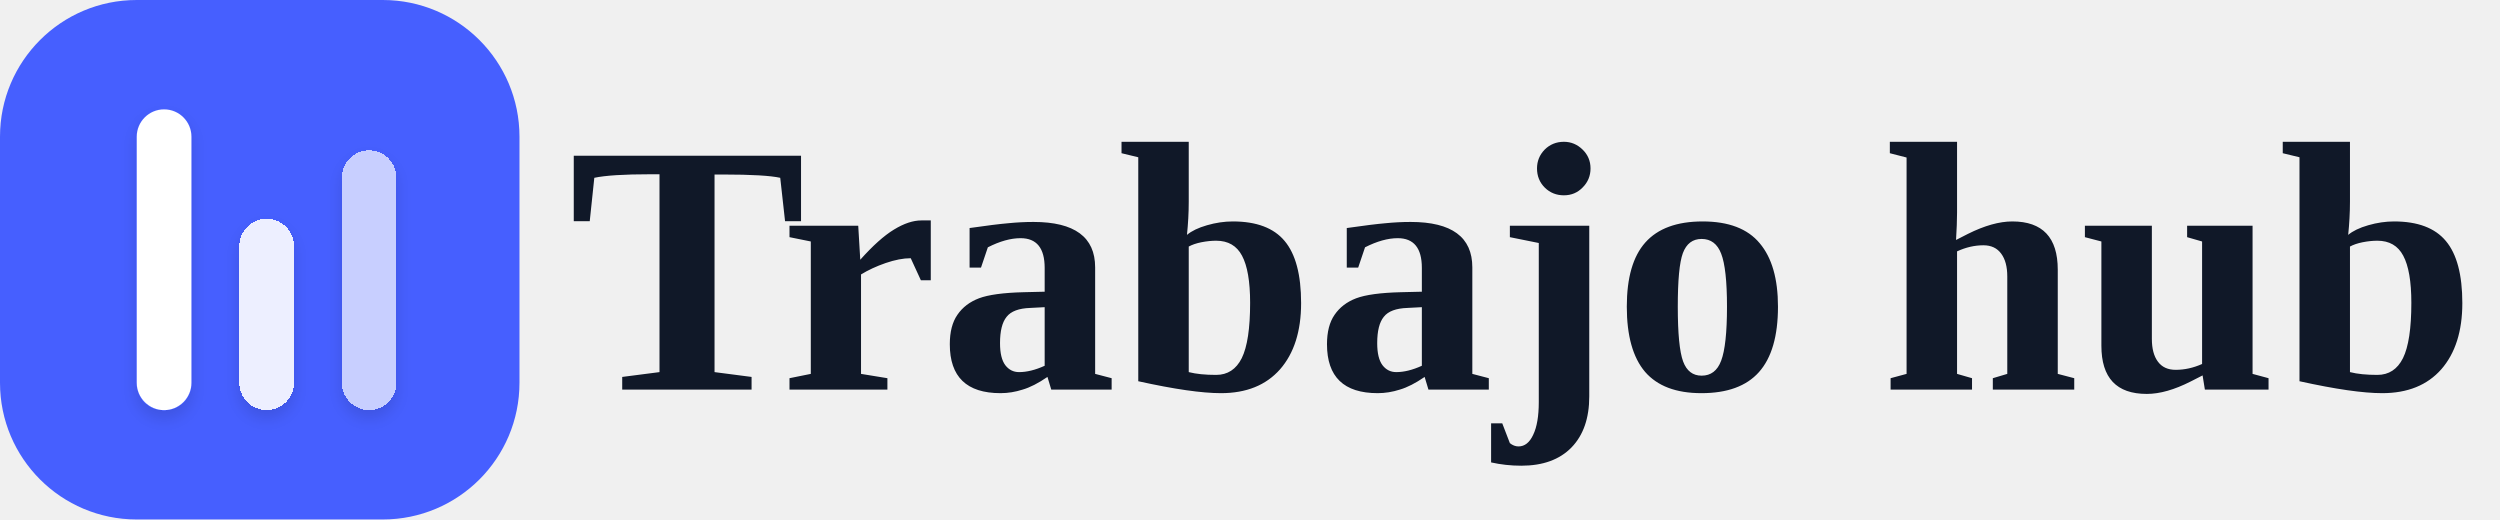
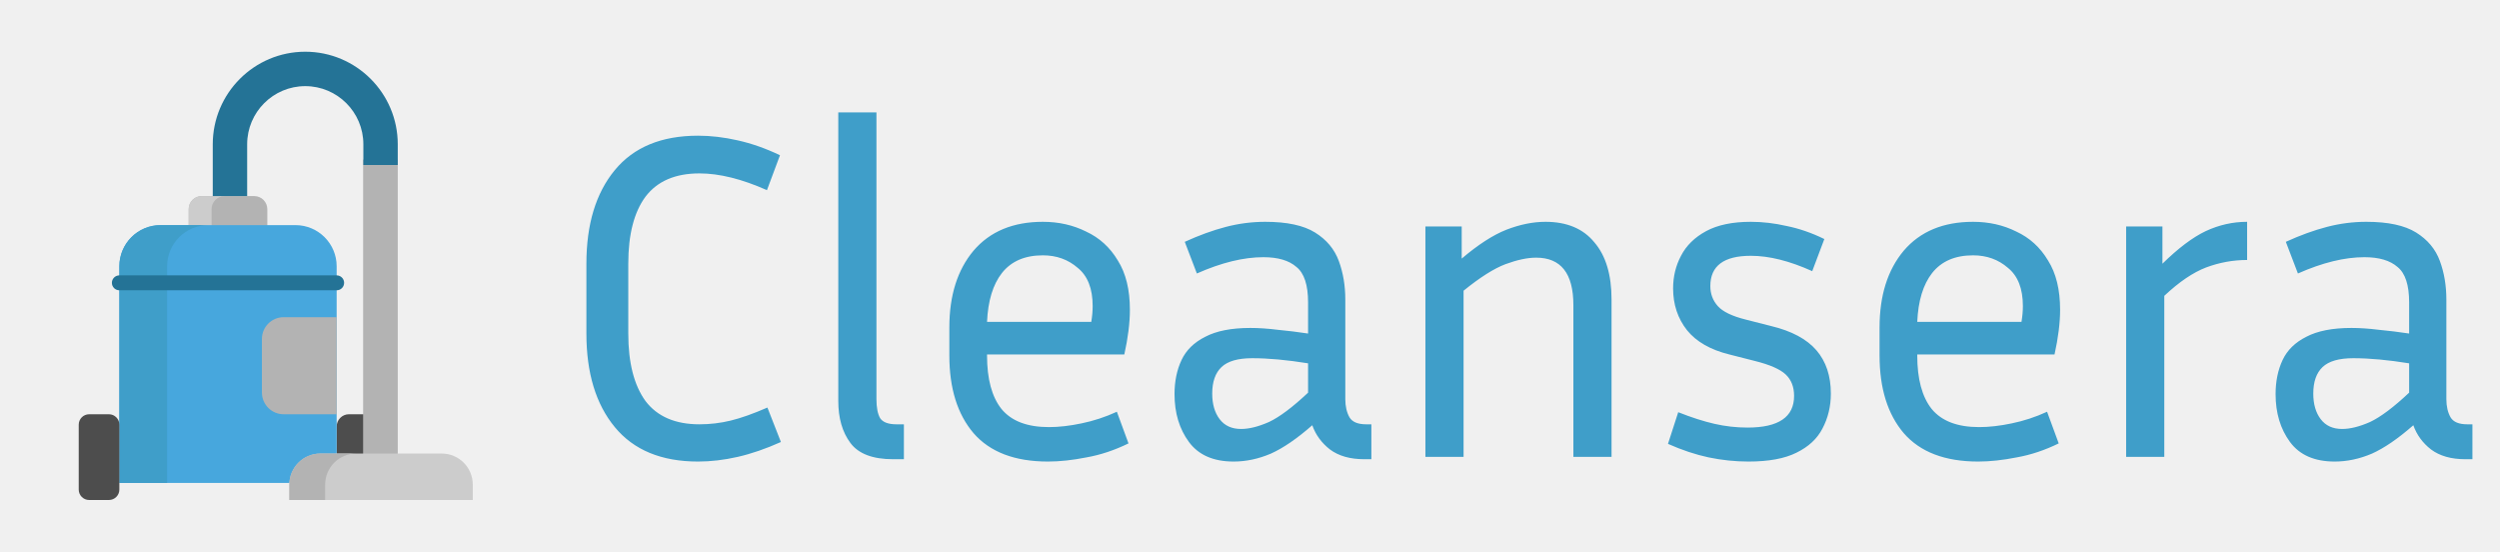
- <svg xmlns="http://www.w3.org/2000/svg" width="154" height="32" viewBox="0 0 154 32" fill="none">
-   <path d="M0 8.421C0 3.77 3.77 0 8.421 0H23.579C28.23 0 32 3.77 32 8.421V23.579C32 28.23 28.23 32 23.579 32H8.421C3.77 32 0 28.23 0 23.579V8.421Z" fill="#465FFF" />
-   <g filter="url(#filter0_d_1624_24907)">
-     <path d="M8.424 8.422C8.424 7.491 9.178 6.737 10.108 6.737V6.737C11.038 6.737 11.792 7.491 11.792 8.422V23.579C11.792 24.51 11.038 25.264 10.108 25.264V25.264C9.178 25.264 8.424 24.51 8.424 23.579V8.422Z" fill="white" />
+ <svg xmlns="http://www.w3.org/2000/svg" width="145" height="32" viewBox="0 0 145 32" fill="none">
+   <g clip-path="url(#clip0_502_37)">
+     <g clip-path="url(#clip1_502_37)">
+       <path d="M15.51 13.346V12.129C15.51 11.712 15.171 11.373 14.754 11.373H14.341H12.345H11.705C11.287 11.373 10.948 11.712 10.948 12.129V13.346" fill="#B3B3B3" />
+       <path d="M13.033 11.373H12.345H11.705C11.287 11.373 10.948 11.712 10.948 12.129V13.346H12.276V12.129C12.277 11.712 12.616 11.373 13.033 11.373Z" fill="#CCCCCC" />
+       <path d="M19.534 27.816H22.064V24.026H20.249C19.854 24.026 19.534 24.346 19.534 24.74V27.816Z" fill="#4D4D4D" />
+       <path d="M19.534 26.305V15.446C19.534 14.127 18.464 13.057 17.145 13.057H9.315C7.995 13.057 6.925 14.127 6.925 15.446V28.01H16.788" fill="#47A7DD" />
+       <path d="M12.086 13.057H9.315C7.995 13.057 6.925 14.127 6.925 15.446V28.01H9.697V15.446C9.697 14.127 10.766 13.057 12.086 13.057Z" fill="#3F9EC9" />
+       <path d="M23.08 9.259V26.814H21.084V22.281V9.259H23.08Z" fill="#B3B3B3" />
+       <path d="M21.717 9.259V26.814H21.084V22.281V9.259H21.717Z" fill="#B3B3B3" />
+       <path d="M23.079 8.367V9.571H21.083V8.367C21.083 6.508 19.571 4.996 17.712 4.996C15.853 4.996 14.341 6.508 14.341 8.367V11.373H12.345V8.367C12.345 5.408 14.753 3 17.712 3C20.671 3 23.079 5.408 23.079 8.367Z" fill="#247396" />
+       <path d="M19.534 16.837H6.925C6.686 16.837 6.492 16.643 6.492 16.404C6.492 16.165 6.686 15.971 6.925 15.971H19.534C19.773 15.971 19.967 16.165 19.967 16.404C19.967 16.643 19.773 16.837 19.534 16.837Z" fill="#247396" />
+       <path d="M5.173 29H6.32C6.654 29 6.925 28.729 6.925 28.395V24.633C6.925 24.298 6.654 24.027 6.32 24.027H5.173C4.839 24.027 4.568 24.298 4.568 24.633V28.395C4.568 28.729 4.839 29 5.173 29Z" fill="#4D4D4D" />
+       <path d="M16.459 24.027H19.534V18.397H16.459C15.762 18.397 15.198 18.962 15.198 19.658V22.766C15.198 23.462 15.762 24.027 16.459 24.027Z" fill="#B3B3B3" />
+       <path d="M27.432 28.108V29H21.414H16.788V28.999V28.108C16.788 27.112 17.596 26.305 18.592 26.305H19.508H21.083H23.079H25.628C26.624 26.305 27.432 27.112 27.432 28.108Z" fill="#CCCCCC" />
+       <path d="M18.867 28.108C18.867 27.112 19.674 26.305 20.671 26.305H19.508H18.592C17.596 26.305 16.788 27.112 16.788 28.108V28.999V29H18.867V28.999V28.108H18.867V28.108Z" fill="#B3B3B3" />
+     </g>
+     <path d="M36.455 19.345C36.455 21.037 36.788 22.342 37.454 23.26C38.138 24.16 39.182 24.61 40.586 24.61C41.198 24.61 41.801 24.538 42.395 24.394C42.989 24.25 43.7 23.998 44.528 23.638L45.311 25.636C44.429 26.032 43.592 26.32 42.8 26.5C42.008 26.68 41.243 26.77 40.505 26.77C38.381 26.77 36.77 26.104 35.672 24.772C34.574 23.44 34.025 21.631 34.025 19.345V15.295C34.025 13.009 34.574 11.2 35.672 9.868C36.77 8.536 38.381 7.87 40.505 7.87C41.243 7.87 42.008 7.96 42.8 8.14C43.61 8.32 44.429 8.608 45.257 9.004L44.501 11.029C43.043 10.381 41.738 10.057 40.586 10.057C39.182 10.057 38.138 10.507 37.454 11.407C36.788 12.307 36.455 13.603 36.455 15.295V19.345ZM48.64 23.26V6.52H50.854V23.152C50.854 23.638 50.926 24.007 51.07 24.259C51.232 24.493 51.547 24.61 52.015 24.61H52.447V26.635H51.826C50.638 26.635 49.81 26.32 49.342 25.69C48.874 25.06 48.64 24.25 48.64 23.26ZM65.479 25.717C64.669 26.113 63.859 26.383 63.049 26.527C62.239 26.689 61.492 26.77 60.808 26.77C58.882 26.77 57.442 26.221 56.488 25.123C55.552 24.025 55.084 22.522 55.084 20.614V18.994C55.084 17.14 55.552 15.655 56.488 14.539C57.442 13.423 58.783 12.865 60.511 12.865C61.429 12.865 62.266 13.054 63.022 13.432C63.796 13.792 64.408 14.35 64.858 15.106C65.326 15.844 65.56 16.798 65.56 17.968C65.56 18.724 65.452 19.588 65.236 20.56H57.271V20.614C57.271 21.982 57.55 23.017 58.108 23.719C58.684 24.421 59.602 24.772 60.862 24.772C61.438 24.772 62.068 24.7 62.752 24.556C63.454 24.412 64.138 24.187 64.804 23.881L65.479 25.717ZM60.511 14.809C59.467 14.809 58.675 15.151 58.135 15.835C57.613 16.501 57.325 17.446 57.271 18.67H63.319C63.373 18.346 63.4 18.04 63.4 17.752C63.4 16.744 63.112 16.006 62.536 15.538C61.978 15.052 61.303 14.809 60.511 14.809ZM79.166 26.635C78.338 26.635 77.672 26.446 77.168 26.068C76.682 25.69 76.34 25.222 76.142 24.664C75.26 25.438 74.459 25.987 73.739 26.311C73.019 26.617 72.299 26.77 71.579 26.77C70.409 26.77 69.545 26.392 68.987 25.636C68.429 24.88 68.15 23.953 68.15 22.855C68.15 22.117 68.285 21.46 68.555 20.884C68.825 20.308 69.284 19.858 69.932 19.534C70.58 19.192 71.453 19.021 72.551 19.021C73.037 19.021 73.568 19.057 74.144 19.129C74.72 19.183 75.305 19.255 75.899 19.345V17.536C75.899 16.528 75.674 15.844 75.224 15.484C74.792 15.106 74.153 14.917 73.307 14.917C72.155 14.917 70.868 15.232 69.446 15.862L68.744 14.026C69.572 13.648 70.364 13.36 71.12 13.162C71.876 12.964 72.641 12.865 73.415 12.865C74.675 12.865 75.638 13.072 76.304 13.486C76.97 13.9 77.429 14.449 77.681 15.133C77.933 15.817 78.059 16.564 78.059 17.374V23.152C78.059 23.566 78.14 23.917 78.302 24.205C78.464 24.475 78.788 24.61 79.274 24.61H79.571V26.635H79.166ZM70.337 22.828C70.337 23.44 70.481 23.935 70.769 24.313C71.057 24.691 71.471 24.88 72.011 24.88C72.479 24.88 73.019 24.745 73.631 24.475C74.243 24.187 74.999 23.62 75.899 22.774V21.073C74.675 20.875 73.595 20.776 72.659 20.776C71.831 20.776 71.237 20.947 70.877 21.289C70.517 21.631 70.337 22.144 70.337 22.828ZM89.133 14.944C88.629 14.944 88.035 15.07 87.351 15.322C86.685 15.574 85.875 16.087 84.921 16.861V26.5H82.707V13.135H84.813V14.998C85.767 14.188 86.631 13.63 87.405 13.324C88.197 13.018 88.953 12.865 89.673 12.865C90.915 12.865 91.86 13.261 92.508 14.053C93.174 14.827 93.507 15.934 93.507 17.374V26.5H91.293V17.698C91.293 15.862 90.573 14.944 89.133 14.944ZM101.399 24.799C103.199 24.799 104.099 24.187 104.099 22.963C104.099 22.441 103.937 22.027 103.613 21.721C103.289 21.415 102.695 21.154 101.831 20.938L100.346 20.56C99.248 20.29 98.429 19.822 97.889 19.156C97.349 18.472 97.079 17.662 97.079 16.726C97.079 16.042 97.232 15.412 97.538 14.836C97.844 14.242 98.33 13.765 98.996 13.405C99.662 13.045 100.526 12.865 101.588 12.865C102.272 12.865 102.965 12.946 103.667 13.108C104.387 13.252 105.116 13.504 105.854 13.864L105.152 15.727C103.838 15.133 102.65 14.836 101.588 14.836C100.022 14.836 99.239 15.421 99.239 16.591C99.239 17.041 99.383 17.428 99.671 17.752C99.959 18.076 100.499 18.337 101.291 18.535L102.776 18.913C103.964 19.201 104.837 19.669 105.395 20.317C105.953 20.965 106.232 21.802 106.232 22.828C106.232 23.566 106.07 24.241 105.746 24.853C105.44 25.447 104.936 25.915 104.234 26.257C103.55 26.599 102.623 26.77 101.453 26.77C100.679 26.77 99.905 26.689 99.131 26.527C98.375 26.365 97.592 26.104 96.782 25.744L97.376 23.908C98.15 24.214 98.852 24.439 99.482 24.583C100.112 24.727 100.751 24.799 101.399 24.799ZM119.453 25.717C118.643 26.113 117.833 26.383 117.023 26.527C116.213 26.689 115.466 26.77 114.782 26.77C112.856 26.77 111.416 26.221 110.462 25.123C109.526 24.025 109.058 22.522 109.058 20.614V18.994C109.058 17.14 109.526 15.655 110.462 14.539C111.416 13.423 112.757 12.865 114.485 12.865C115.403 12.865 116.24 13.054 116.996 13.432C117.77 13.792 118.382 14.35 118.832 15.106C119.3 15.844 119.534 16.798 119.534 17.968C119.534 18.724 119.426 19.588 119.21 20.56H111.245V20.614C111.245 21.982 111.524 23.017 112.082 23.719C112.658 24.421 113.576 24.772 114.836 24.772C115.412 24.772 116.042 24.7 116.726 24.556C117.428 24.412 118.112 24.187 118.778 23.881L119.453 25.717ZM114.485 14.809C113.441 14.809 112.649 15.151 112.109 15.835C111.587 16.501 111.299 17.446 111.245 18.67H117.293C117.347 18.346 117.374 18.04 117.374 17.752C117.374 16.744 117.086 16.006 116.51 15.538C115.952 15.052 115.277 14.809 114.485 14.809ZM130.385 15.079C129.575 15.079 128.783 15.223 128.009 15.511C127.253 15.799 126.443 16.348 125.579 17.158V26.5H123.365V13.135H125.471V15.295C126.389 14.395 127.226 13.765 127.982 13.405C128.756 13.045 129.557 12.865 130.385 12.865V15.079ZM143.053 26.635C142.225 26.635 141.559 26.446 141.055 26.068C140.569 25.69 140.227 25.222 140.029 24.664C139.147 25.438 138.346 25.987 137.626 26.311C136.906 26.617 136.186 26.77 135.466 26.77C134.296 26.77 133.432 26.392 132.874 25.636C132.316 24.88 132.037 23.953 132.037 22.855C132.037 22.117 132.172 21.46 132.442 20.884C132.712 20.308 133.171 19.858 133.819 19.534C134.467 19.192 135.34 19.021 136.438 19.021C136.924 19.021 137.455 19.057 138.031 19.129C138.607 19.183 139.192 19.255 139.786 19.345V17.536C139.786 16.528 139.561 15.844 139.111 15.484C138.679 15.106 138.04 14.917 137.194 14.917C136.042 14.917 134.755 15.232 133.333 15.862L132.631 14.026C133.459 13.648 134.251 13.36 135.007 13.162C135.763 12.964 136.528 12.865 137.302 12.865C138.562 12.865 139.525 13.072 140.191 13.486C140.857 13.9 141.316 14.449 141.568 15.133C141.82 15.817 141.946 16.564 141.946 17.374V23.152C141.946 23.566 142.027 23.917 142.189 24.205C142.351 24.475 142.675 24.61 143.161 24.61H143.458V26.635H143.053ZM134.224 22.828C134.224 23.44 134.368 23.935 134.656 24.313C134.944 24.691 135.358 24.88 135.898 24.88C136.366 24.88 136.906 24.745 137.518 24.475C138.13 24.187 138.886 23.62 139.786 22.774V21.073C138.562 20.875 137.482 20.776 136.546 20.776C135.718 20.776 135.124 20.947 134.764 21.289C134.404 21.631 134.224 22.144 134.224 22.828Z" fill="#3F9EC9" />
  </g>
-   <g filter="url(#filter1_d_1624_24907)">
-     <path d="M14.742 15.157C14.742 14.227 15.496 13.473 16.426 13.473V13.473C17.357 13.473 18.111 14.227 18.111 15.157V23.578C18.111 24.508 17.357 25.262 16.426 25.262V25.262C15.496 25.262 14.742 24.508 14.742 23.578V15.157Z" fill="white" fill-opacity="0.9" shape-rendering="crispEdges" />
-   </g>
-   <g filter="url(#filter2_d_1624_24907)">
-     <path d="M21.055 10.946C21.055 10.016 21.809 9.262 22.739 9.262V9.262C23.669 9.262 24.423 10.016 24.423 10.946V23.578C24.423 24.508 23.669 25.262 22.739 25.262V25.262C21.809 25.262 21.055 24.508 21.055 23.578V10.946Z" fill="white" fill-opacity="0.7" shape-rendering="crispEdges" />
-   </g>
-   <text x="35" y="24" fill="#101828" font-size="22" font-weight="bold">
-         Trabajo hub
-     </text>
  <defs>
-     <filter id="filter0_d_1624_24907" x="7.424" y="6.237" width="5.368" height="20.526" filterUnits="userSpaceOnUse" color-interpolation-filters="sRGB">
-       <feFlood flood-opacity="0" result="BackgroundImageFix" />
-       <feColorMatrix in="SourceAlpha" type="matrix" values="0 0 0 0 0 0 0 0 0 0 0 0 0 0 0 0 0 0 127 0" result="hardAlpha" />
-       <feOffset dy="0.5" />
-       <feGaussianBlur stdDeviation="0.5" />
-       <feComposite in2="hardAlpha" operator="out" />
-       <feColorMatrix type="matrix" values="0 0 0 0 0 0 0 0 0 0 0 0 0 0 0 0 0 0 0.12 0" />
-       <feBlend mode="normal" in2="BackgroundImageFix" result="effect1_dropShadow_1624_24907" />
-       <feBlend mode="normal" in="SourceGraphic" in2="effect1_dropShadow_1624_24907" result="shape" />
-     </filter>
-     <filter id="filter1_d_1624_24907" x="13.742" y="12.973" width="5.368" height="13.79" filterUnits="userSpaceOnUse" color-interpolation-filters="sRGB">
-       <feFlood flood-opacity="0" result="BackgroundImageFix" />
-       <feColorMatrix in="SourceAlpha" type="matrix" values="0 0 0 0 0 0 0 0 0 0 0 0 0 0 0 0 0 0 127 0" result="hardAlpha" />
-       <feOffset dy="0.5" />
-       <feGaussianBlur stdDeviation="0.5" />
-       <feComposite in2="hardAlpha" operator="out" />
-       <feColorMatrix type="matrix" values="0 0 0 0 0 0 0 0 0 0 0 0 0 0 0 0 0 0 0.12 0" />
-       <feBlend mode="normal" in2="BackgroundImageFix" result="effect1_dropShadow_1624_24907" />
-       <feBlend mode="normal" in="SourceGraphic" in2="effect1_dropShadow_1624_24907" result="shape" />
-     </filter>
-     <filter id="filter2_d_1624_24907" x="20.055" y="8.762" width="5.368" height="18" filterUnits="userSpaceOnUse" color-interpolation-filters="sRGB">
-       <feFlood flood-opacity="0" result="BackgroundImageFix" />
-       <feColorMatrix in="SourceAlpha" type="matrix" values="0 0 0 0 0 0 0 0 0 0 0 0 0 0 0 0 0 0 127 0" result="hardAlpha" />
-       <feOffset dy="0.5" />
-       <feGaussianBlur stdDeviation="0.5" />
-       <feComposite in2="hardAlpha" operator="out" />
-       <feColorMatrix type="matrix" values="0 0 0 0 0 0 0 0 0 0 0 0 0 0 0 0 0 0 0.12 0" />
-       <feBlend mode="normal" in2="BackgroundImageFix" result="effect1_dropShadow_1624_24907" />
-       <feBlend mode="normal" in="SourceGraphic" in2="effect1_dropShadow_1624_24907" result="shape" />
-     </filter>
+     <clipPath id="clip0_502_37">
+       <rect width="145" height="32" fill="white" />
+     </clipPath>
+     <clipPath id="clip1_502_37">
+       <rect width="26" height="26" fill="white" transform="translate(3 3)" />
+     </clipPath>
  </defs>
</svg>
